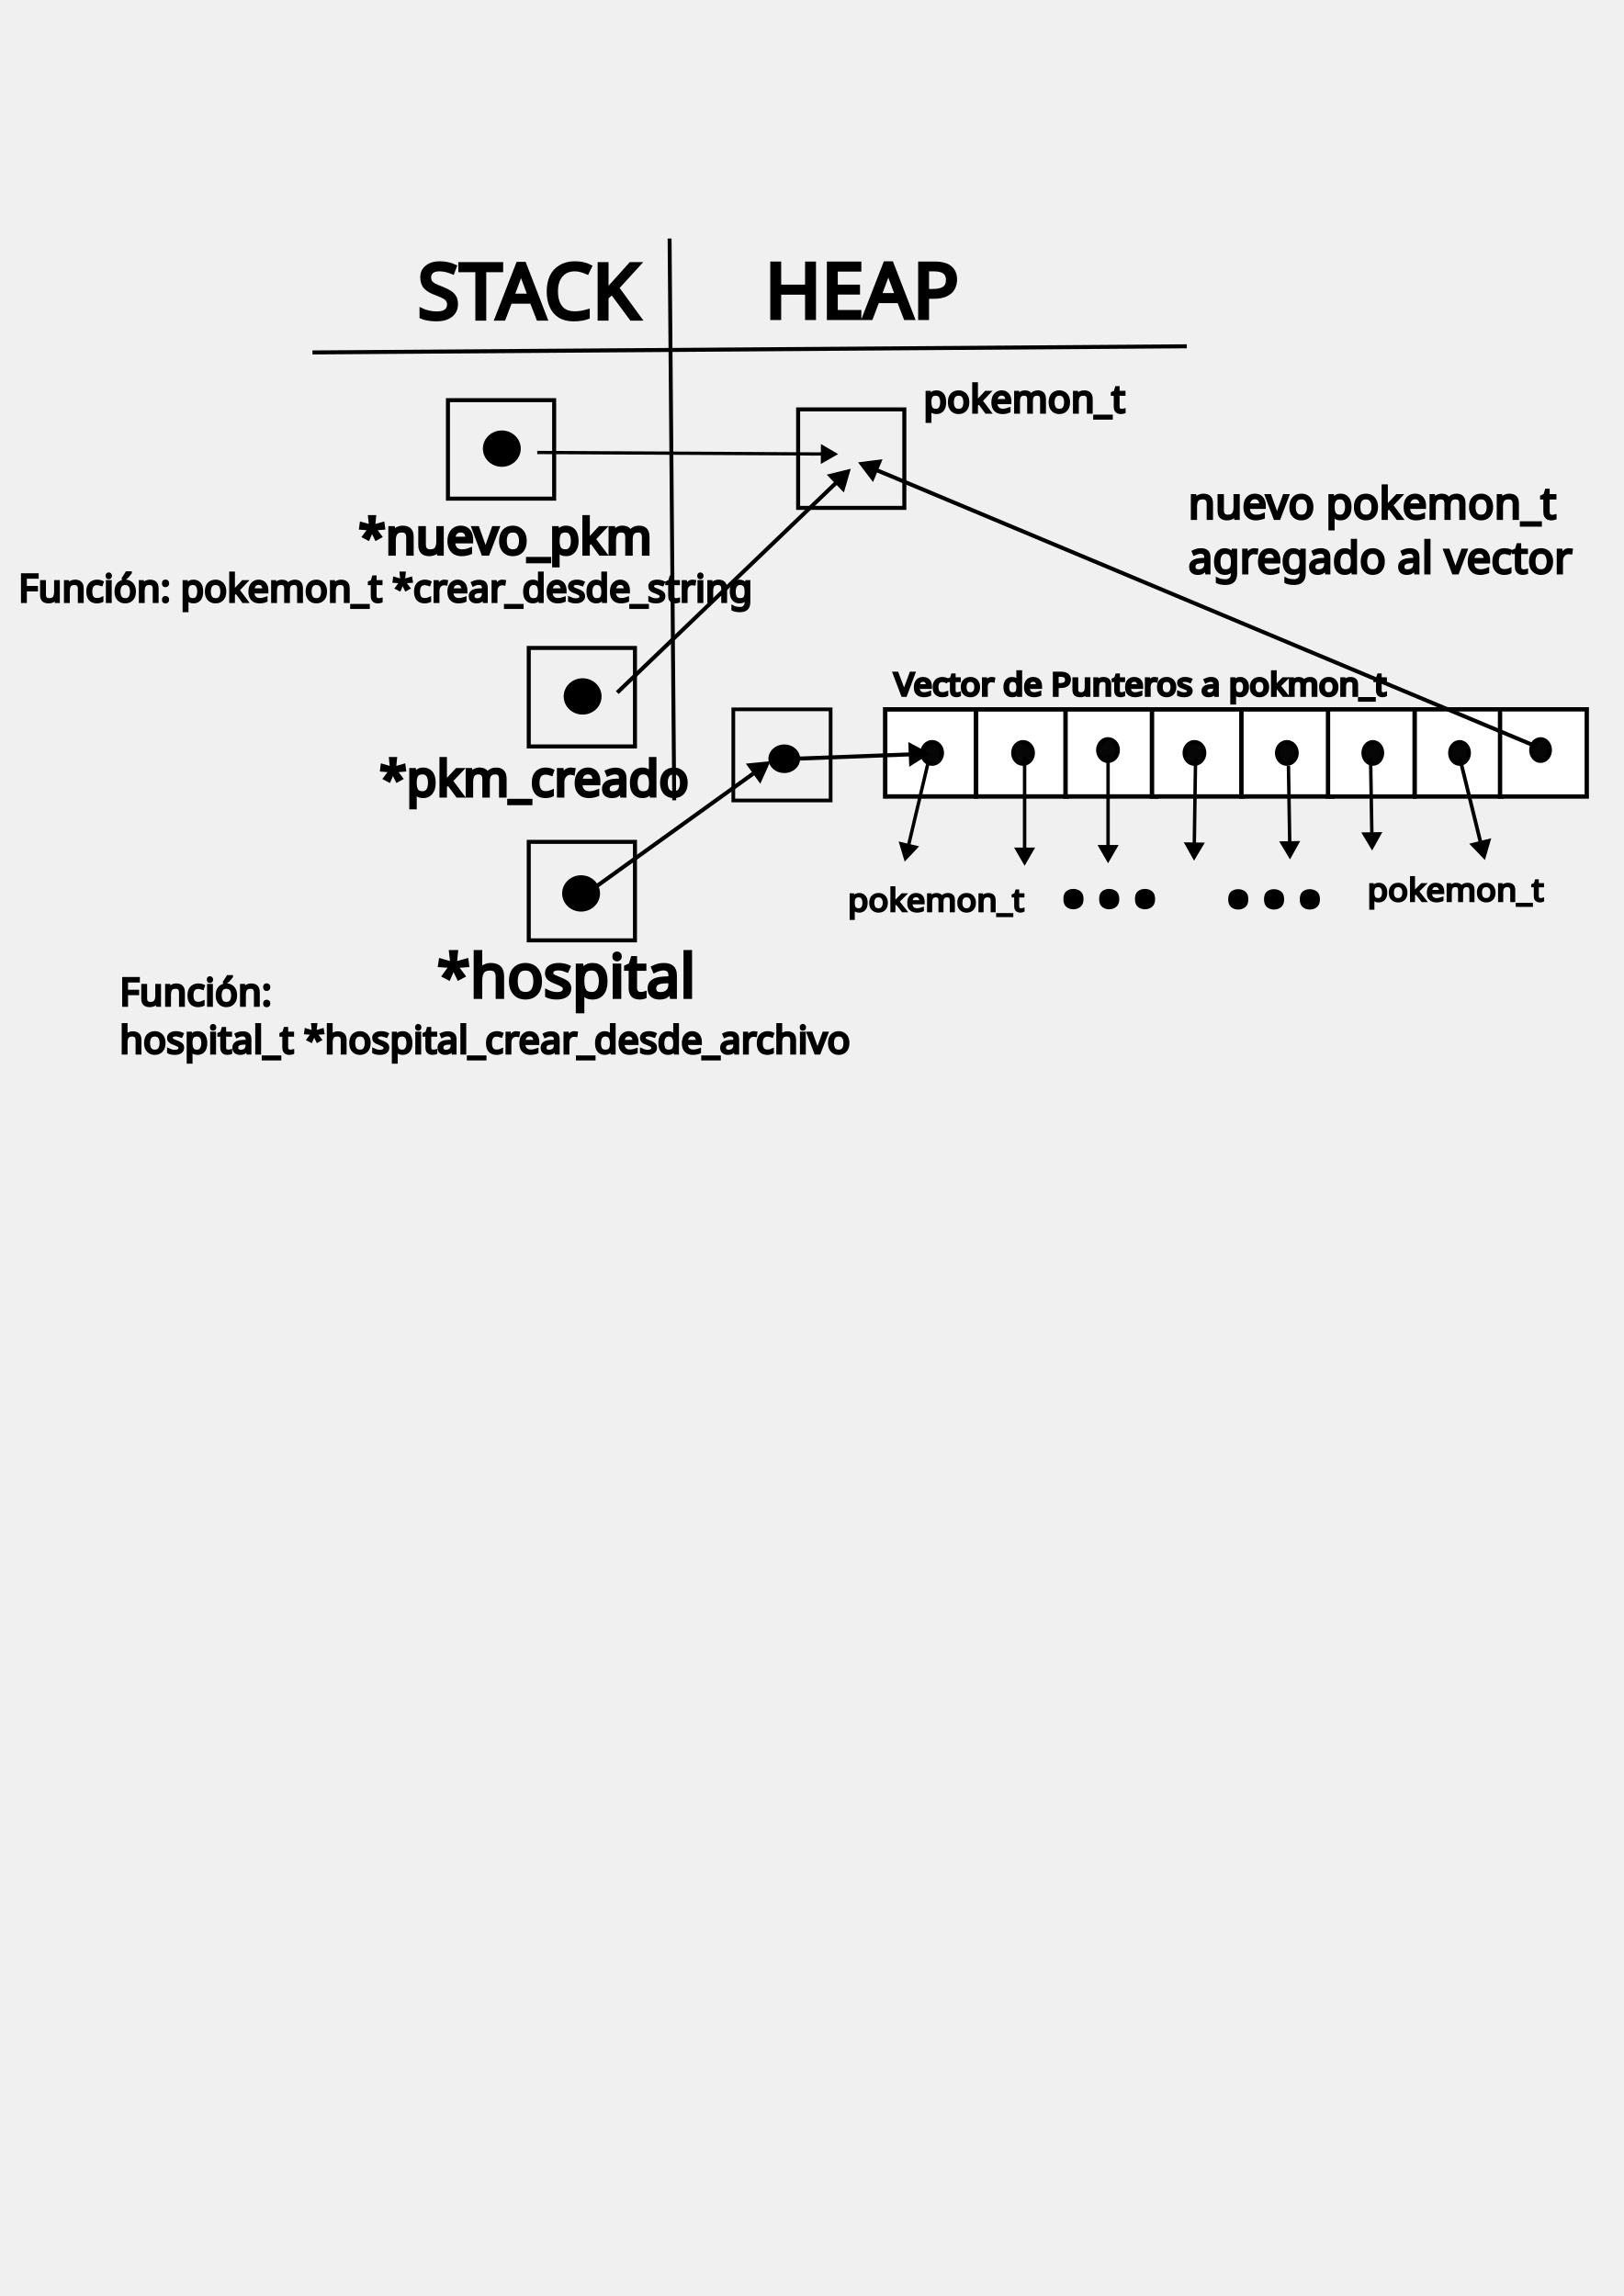
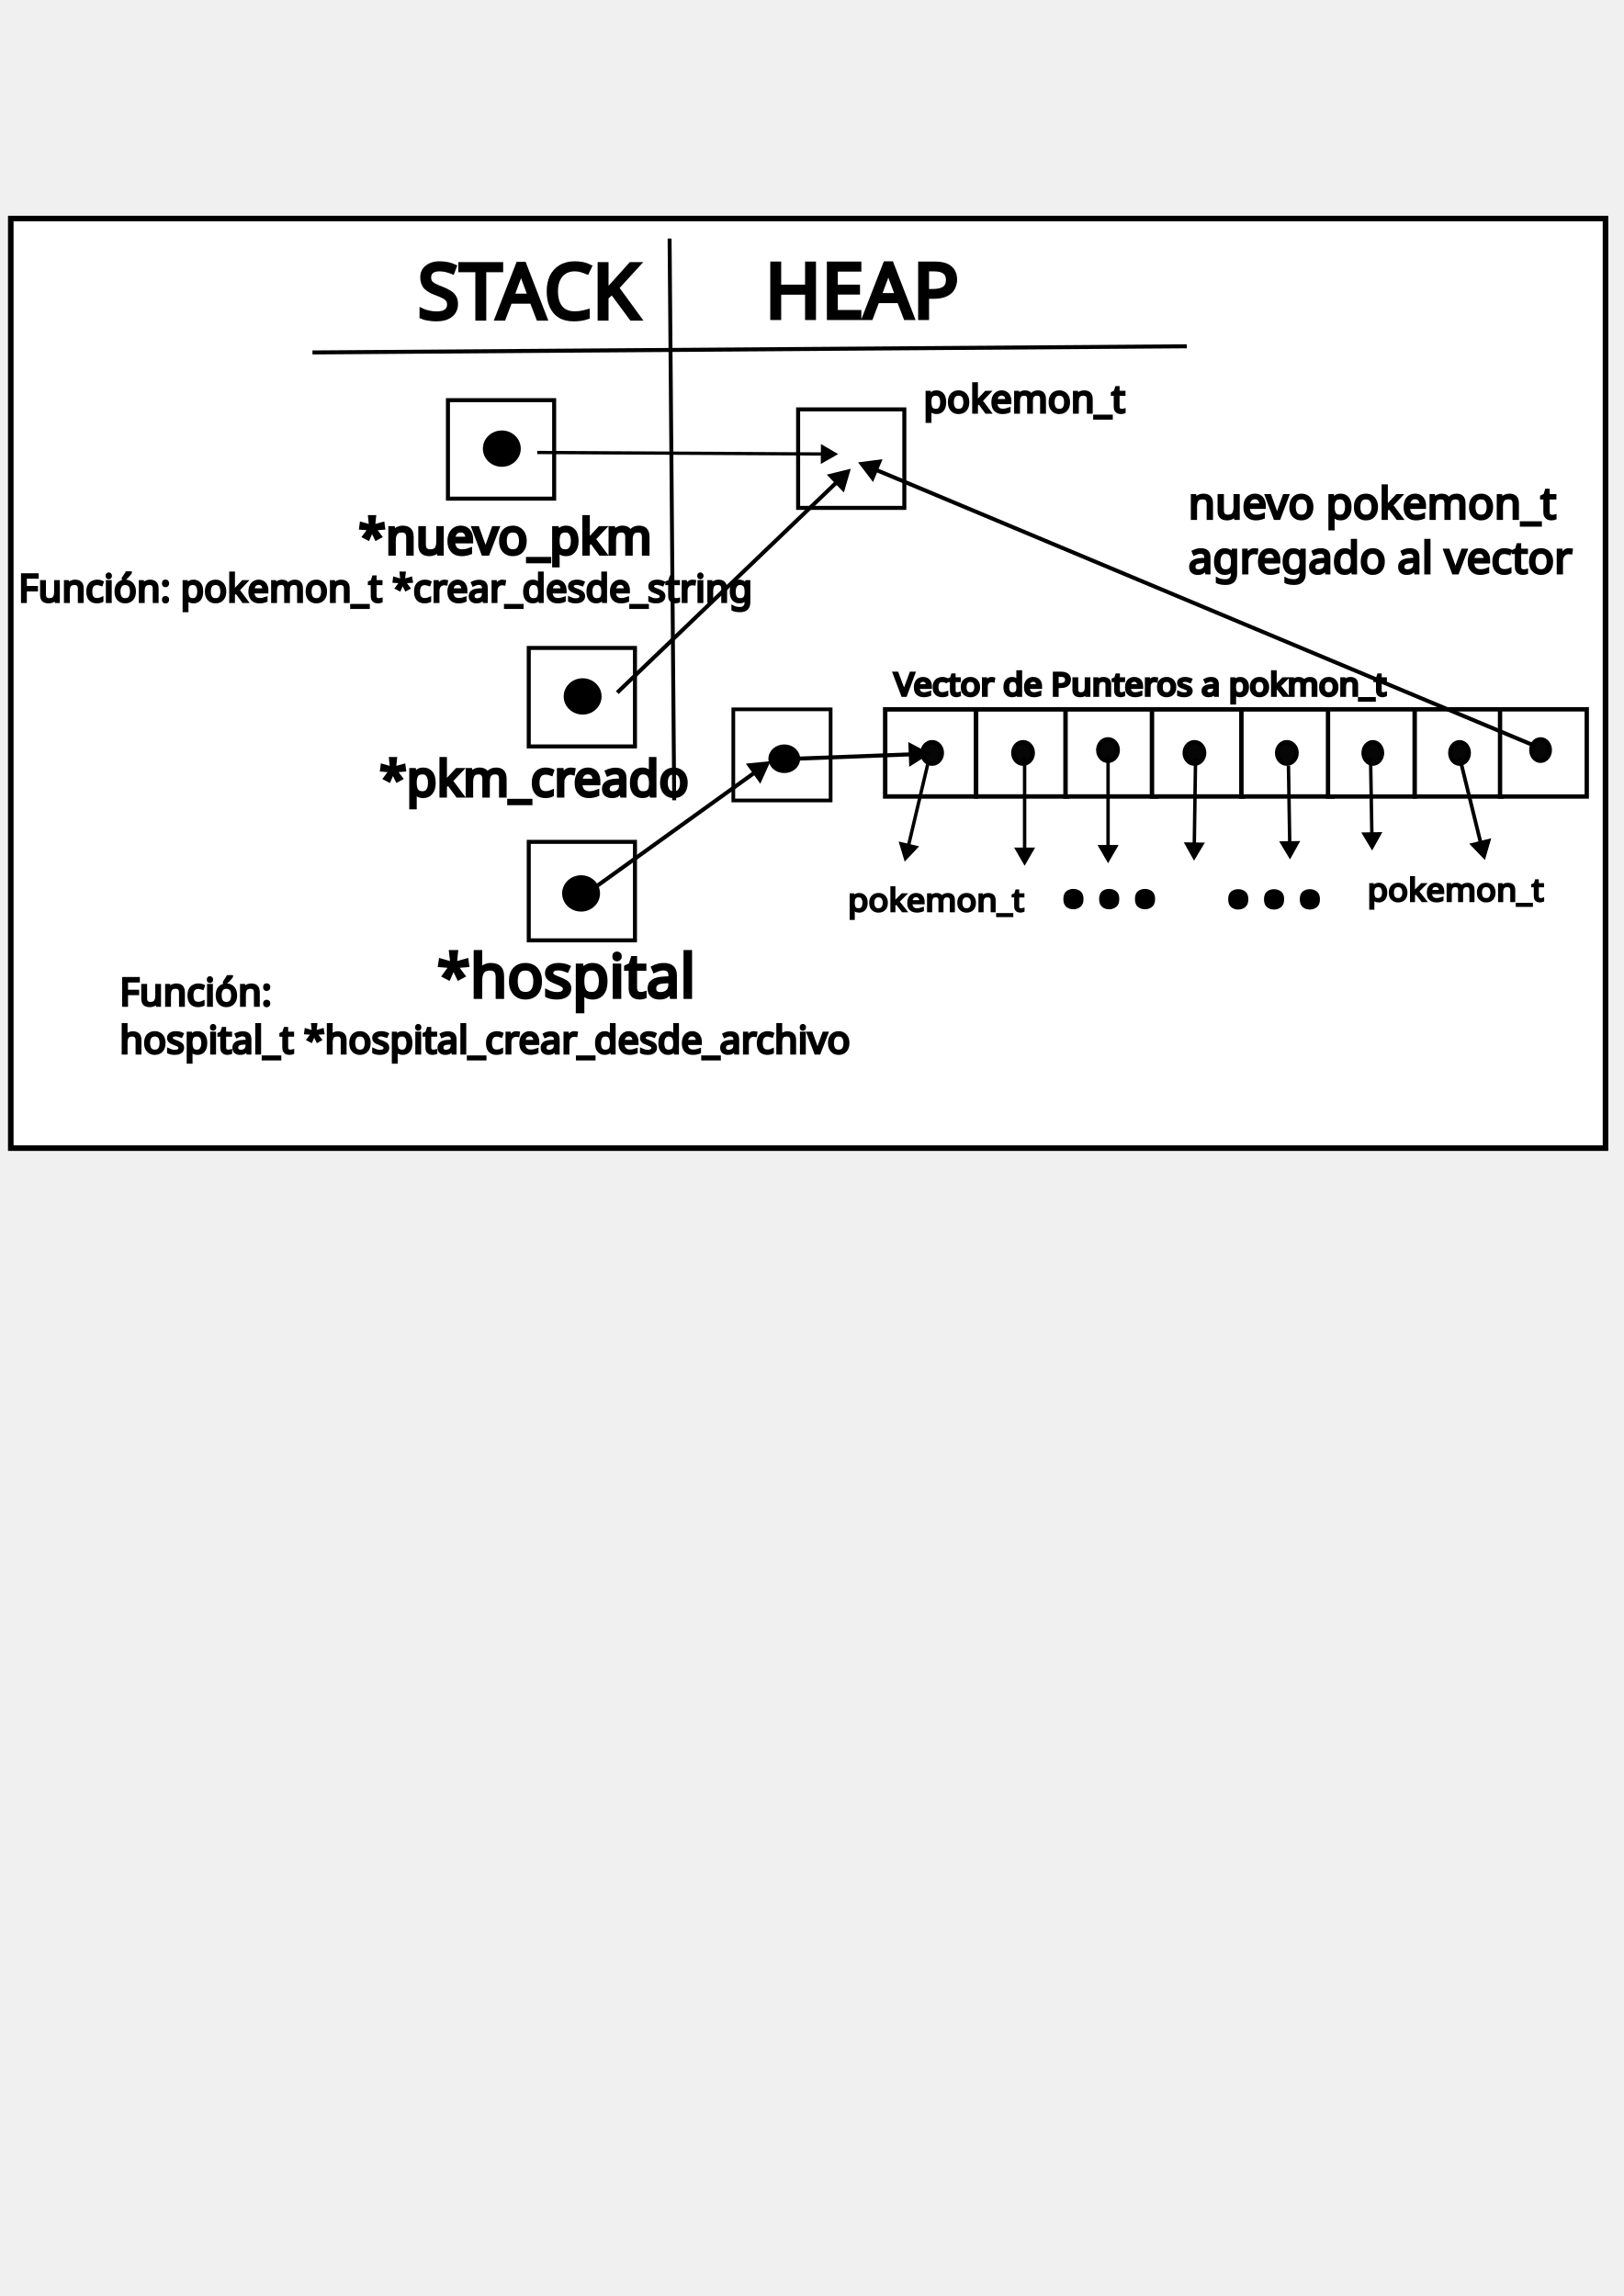
<svg xmlns="http://www.w3.org/2000/svg" width="210mm" height="297mm" viewBox="0 0 210 297" version="1.1" id="svg5">
  <defs id="defs2">
    <marker style="overflow:visible" id="marker28293" refX="0" refY="0" orient="auto-start-reverse" markerWidth="5.324" markerHeight="6.155" viewBox="0 0 5.324 6.155" preserveAspectRatio="xMidYMid">
      <path transform="scale(0.5)" style="fill:context-stroke;fill-rule:evenodd;stroke:context-stroke;stroke-width:1pt" d="M 5.77,0 -2.88,5 V -5 Z" id="path28291" />
    </marker>
    <marker style="overflow:visible" id="marker28085" refX="0" refY="0" orient="auto-start-reverse" markerWidth="5.324" markerHeight="6.155" viewBox="0 0 5.324 6.155" preserveAspectRatio="xMidYMid">
      <path transform="scale(0.5)" style="fill:context-stroke;fill-rule:evenodd;stroke:context-stroke;stroke-width:1pt" d="M 5.77,0 -2.88,5 V -5 Z" id="path28083" />
    </marker>
    <marker style="overflow:visible" id="marker21327" refX="0" refY="0" orient="auto-start-reverse" markerWidth="5.324" markerHeight="6.155" viewBox="0 0 5.324 6.155" preserveAspectRatio="xMidYMid">
      <path transform="scale(0.5)" style="fill:context-stroke;fill-rule:evenodd;stroke:context-stroke;stroke-width:1pt" d="M 5.77,0 -2.88,5 V -5 Z" id="path21325" />
    </marker>
    <marker style="overflow:visible" id="TriangleStart" refX="0" refY="0" orient="auto-start-reverse" markerWidth="5.324" markerHeight="6.155" viewBox="0 0 5.324 6.155" preserveAspectRatio="xMidYMid">
      <path transform="scale(0.5)" style="fill:context-stroke;fill-rule:evenodd;stroke:context-stroke;stroke-width:1pt" d="M 5.77,0 -2.88,5 V -5 Z" id="path135" />
    </marker>
  </defs>
  <g id="layer1">
+     <rect style="fill:#ffffff;stroke:#000000;stroke-width:0.72" id="rect4111" width="206.252" height="120.247" x="1.394" y="28.27" />
    <text xml:space="preserve" style="font-size:9.878px;font-family:Calibri;-inkscape-font-specification:Calibri;fill:#000000;stroke:#000000;stroke-width:0.52" x="54.02" y="41.215" id="text2242">
      <tspan id="tspan2240" style="stroke-width:0.52" x="54.02" y="41.215">STACK </tspan>
    </text>
    <text xml:space="preserve" style="font-size:9.878px;font-family:Calibri;-inkscape-font-specification:Calibri;fill:#000000;stroke:#000000;stroke-width:0.52" x="98.928" y="41.143" id="text5218">
      <tspan id="tspan5216" style="stroke-width:0.52" x="98.928" y="41.143">HEAP</tspan>
    </text>
    <path style="fill:#000000;stroke:#000000;stroke-width:0.52" d="M 40.414,45.59 153.494,44.794" id="path5283" />
    <path style="fill:#000000;stroke:#000000;stroke-width:0.507" d="m 86.601,30.859 0.598,72.665" id="path5287" />
    <rect style="fill:none;stroke:#000000;stroke-width:0.52" id="rect11297" width="13.737" height="12.741" x="57.934" y="51.762" />
    <ellipse style="fill:#000000;stroke:#000000;stroke-width:0.52" id="path11351" cx="64.902" cy="58.033" rx="2.19" ry="2.09" />
    <rect style="fill:none;stroke:#000000;stroke-width:0.52" id="rect11297-7" width="13.737" height="12.741" x="68.386" y="83.815" />
    <ellipse style="fill:#000000;stroke:#000000;stroke-width:0.52" id="path11351-6" cx="75.354" cy="90.086" rx="2.19" ry="2.09" />
    <rect style="fill:none;stroke:#000000;stroke-width:0.52" id="rect11297-7-6" width="13.737" height="12.741" x="68.386" y="108.899" />
    <ellipse style="fill:#000000;stroke:#000000;stroke-width:0.52" id="path11351-6-7" cx="75.154" cy="115.569" rx="2.19" ry="2.09" />
    <rect style="fill:none;stroke:#000000;stroke-width:0.479" id="rect11297-7-6-8" width="12.584" height="11.787" x="94.843" y="91.757" />
    <ellipse style="fill:#000000;stroke:#000000;stroke-width:0.422" id="path11351-6-7-6" cx="101.434" cy="98.149" rx="1.841" ry="1.641" />
    <rect style="fill:none;stroke:#000000;stroke-width:0.52" id="rect11297-0" width="13.737" height="12.741" x="103.225" y="52.957" />
    <text xml:space="preserve" style="font-size:6.35px;font-family:Calibri;-inkscape-font-specification:Calibri;fill:#000000;stroke:#000000;stroke-width:0.42;stroke-dasharray:none" x="46.387" y="71.67" id="text12807">
      <tspan id="tspan12805" style="font-size:6.35px;stroke-width:0.42;stroke-dasharray:none" x="46.387" y="71.67">*nuevo_pkm</tspan>
    </text>
    <text xml:space="preserve" style="font-size:6.35px;font-family:Calibri;-inkscape-font-specification:Calibri;fill:#000000;stroke:#000000;stroke-width:0.42;stroke-dasharray:none" x="49.092" y="102.963" id="text12807-5">
      <tspan id="tspan12805-4" style="font-size:6.35px;stroke-width:0.42;stroke-dasharray:none" x="49.092" y="102.963">*pkm_creado</tspan>
    </text>
    <path style="fill:#000000;stroke:#000000;stroke-width:0.42;stroke-dasharray:none;marker-end:url(#TriangleStart)" d="m 69.481,58.531 37.428,0.199" id="path16466" />
    <text xml:space="preserve" style="font-size:4.939px;font-family:Calibri;-inkscape-font-specification:Calibri;fill:#000000;stroke:#000000;stroke-width:0.32;stroke-dasharray:none" x="119.451" y="53.355" id="text16687">
      <tspan id="tspan16685" style="font-size:4.939px;stroke-width:0.32;stroke-dasharray:none" x="119.451" y="53.355">pokemon_t</tspan>
    </text>
    <text xml:space="preserve" style="font-size:4.203px;font-family:Calibri;-inkscape-font-specification:Calibri;fill:#000000;stroke:#000000;stroke-width:0.272;stroke-dasharray:none" x="106.714" y="121.129" id="text16687-3" transform="scale(1.027579,0.9731608)">
      <tspan id="tspan16685-4" style="font-size:4.203px;stroke-width:0.272;stroke-dasharray:none" x="106.714" y="121.129">pokemon_t</tspan>
    </text>
    <text xml:space="preserve" style="font-size:4.203px;font-family:Calibri;-inkscape-font-specification:Calibri;fill:#000000;stroke:#000000;stroke-width:0.272;stroke-dasharray:none" x="172.114" y="119.773" id="text16687-38" transform="scale(1.027579,0.9731608)">
      <tspan id="tspan16685-46" style="font-size:4.203px;stroke-width:0.272;stroke-dasharray:none" x="172.114" y="119.773">pokemon_t</tspan>
    </text>
    <text xml:space="preserve" style="font-size:4.939px;font-family:Calibri;-inkscape-font-specification:Calibri;fill:#000000;stroke:#000000;stroke-width:0.32;stroke-dasharray:none" x="43.4" y="81.227" id="text18167">
      <tspan id="tspan18165" style="stroke-width:0.32" x="43.4" y="81.227" />
    </text>
    <text xml:space="preserve" style="font-size:4.939px;font-family:Calibri;-inkscape-font-specification:Calibri;fill:#000000;stroke:#000000;stroke-width:0.32;stroke-dasharray:none" x="2.389" y="77.842" id="text19812">
      <tspan id="tspan19810" style="stroke-width:0.32" x="2.389" y="77.842">Función: pokemon_t *crear_desde_string</tspan>
    </text>
    <text xml:space="preserve" style="font-size:4.939px;font-family:Calibri;-inkscape-font-specification:Calibri;fill:#000000;stroke:#000000;stroke-width:0.32;stroke-dasharray:none" x="15.476" y="130.075" id="text19812-6">
      <tspan id="tspan19810-1" style="stroke-width:0.32" x="15.476" y="130.075">Función: </tspan>
      <tspan style="stroke-width:0.32" x="15.476" y="136.249" id="tspan29014">hospital_t *hospital_crear_desde_archivo</tspan>
    </text>
    <path style="fill:#000000;stroke:#000000;stroke-width:0.52;stroke-dasharray:none;marker-end:url(#marker21327)" d="M 79.833,89.588 108.7,61.915" id="path21323" />
    <text xml:space="preserve" style="font-size:7.761px;font-family:Calibri;-inkscape-font-specification:Calibri;fill:#000000;stroke:#000000;stroke-width:0.42;stroke-dasharray:none" x="56.54" y="129.007" id="text26303">
      <tspan id="tspan26301" style="font-size:7.761px;stroke-width:0.42;stroke-dasharray:none" x="56.54" y="129.007">*hospital</tspan>
    </text>
    <rect style="fill:#ffffff;stroke:#000000;stroke-width:0.574;stroke-dasharray:none;stroke-opacity:1" id="rect3640-8-5" width="11.758" height="11.265" x="114.484" y="91.763" />
    <ellipse style="fill:#060606;fill-opacity:1;stroke:#000000;stroke-width:0.574;stroke-dasharray:none;stroke-opacity:1" id="path3746-5-91" cx="120.556" cy="97.395" rx="1.253" ry="1.385" />
    <rect style="fill:#ffffff;stroke:#000000;stroke-width:0.574;stroke-dasharray:none;stroke-opacity:1" id="rect3640-8-2-9" width="11.758" height="11.265" x="126.243" y="91.763" />
    <ellipse style="fill:#060606;fill-opacity:1;stroke:#000000;stroke-width:0.574;stroke-dasharray:none;stroke-opacity:1" id="path3746-5-5-1" cx="132.315" cy="97.395" rx="1.253" ry="1.385" />
    <rect style="fill:#ffffff;stroke:#000000;stroke-width:0.574;stroke-dasharray:none;stroke-opacity:1" id="rect3640-8-3-7" width="11.758" height="11.265" x="137.808" y="91.763" />
    <ellipse style="fill:#060606;fill-opacity:1;stroke:#000000;stroke-width:0.574;stroke-dasharray:none;stroke-opacity:1" id="path3746-5-7-2" cx="143.302" cy="97.026" rx="1.253" ry="1.385" />
    <rect style="fill:#ffffff;stroke:#000000;stroke-width:0.574;stroke-dasharray:none;stroke-opacity:1" id="rect3640-8-6-2" width="11.758" height="11.265" x="148.989" y="91.763" />
    <ellipse style="fill:#060606;fill-opacity:1;stroke:#000000;stroke-width:0.574;stroke-dasharray:none;stroke-opacity:1" id="path3746-5-9-1" cx="154.482" cy="97.395" rx="1.253" ry="1.385" />
    <rect style="fill:#ffffff;stroke:#000000;stroke-width:0.574;stroke-dasharray:none;stroke-opacity:1" id="rect3640-8-0-1" width="11.758" height="11.265" x="160.554" y="91.763" />
    <ellipse style="fill:#060606;fill-opacity:1;stroke:#000000;stroke-width:0.574;stroke-dasharray:none;stroke-opacity:1" id="path3746-5-92-2" cx="166.433" cy="97.395" rx="1.253" ry="1.385" />
    <rect style="fill:#ffffff;stroke:#000000;stroke-width:0.561;stroke-dasharray:none;stroke-opacity:1" id="rect3640-8-5-5" width="11.216" height="11.278" x="171.758" y="91.756" />
    <ellipse style="fill:#060606;fill-opacity:1;stroke:#000000;stroke-width:0.561;stroke-dasharray:none;stroke-opacity:1" id="path3746-5-91-4" cx="177.55" cy="97.395" rx="1.195" ry="1.387" />
    <rect style="fill:#ffffff;stroke:#000000;stroke-width:0.561;stroke-dasharray:none;stroke-opacity:1" id="rect3640-8-2-9-2" width="11.216" height="11.278" x="182.974" y="91.756" />
    <ellipse style="fill:#060606;fill-opacity:1;stroke:#000000;stroke-width:0.561;stroke-dasharray:none;stroke-opacity:1" id="path3746-5-5-1-4" cx="188.766" cy="97.395" rx="1.195" ry="1.387" />
    <rect style="fill:#ffffff;stroke:#000000;stroke-width:0.561;stroke-dasharray:none;stroke-opacity:1" id="rect3640-8-3-7-2" width="11.216" height="11.278" x="194.006" y="91.756" />
    <ellipse style="fill:#060606;fill-opacity:1;stroke:#000000;stroke-width:0.561;stroke-dasharray:none;stroke-opacity:1" id="path3746-5-7-2-9" cx="199.247" cy="97.025" rx="1.195" ry="1.387" />
    <path style="fill:#000000;stroke:#000000;stroke-width:0.443;stroke-dasharray:none;marker-end:url(#marker28085)" d="m 119.982,98.879 -2.612,11.047" id="path28081" />
    <path style="fill:#000000;stroke:#000000;stroke-width:0.476;stroke-dasharray:none;marker-end:url(#marker28293)" d="m 188.798,98.022 2.848,11.583" id="path28289" />
    <path style="fill:#000000;stroke:#000000;stroke-width:0.443;stroke-dasharray:none;marker-end:url(#marker28293)" d="M 132.517,97.89 V 110.421" id="path28541" />
    <path style="fill:#000000;stroke:#000000;stroke-width:0.443;stroke-dasharray:none;marker-end:url(#marker28085)" d="M 143.311,97.725 V 110.091" id="path28609" />
    <path style="fill:#000000;stroke:#000000;stroke-width:0.443;stroke-dasharray:none;marker-end:url(#TriangleStart)" d="m 154.628,98.055 -0.174,11.707" id="path28677" />
    <path style="fill:#000000;stroke:#000000;stroke-width:0.443;stroke-dasharray:none;marker-end:url(#TriangleStart)" d="m 166.641,99.044 0.174,10.553" id="path28745" />
    <path style="fill:#000000;stroke:#000000;stroke-width:0.443;stroke-dasharray:none;marker-end:url(#marker28293)" d="m 177.262,98.055 0.174,10.388" id="path28815" />
    <text xml:space="preserve" style="font-size:16.813px;font-family:Calibri;-inkscape-font-specification:Calibri;fill:#000000;stroke:#000000;stroke-width:0.443;stroke-dasharray:none" x="132.857" y="120.413" id="text28885" transform="scale(1.027579,0.9731608)">
      <tspan id="tspan28883" style="font-size:16.813px;stroke-width:0.443" x="132.857" y="120.413">...</tspan>
    </text>
    <text xml:space="preserve" style="font-size:16.813px;font-family:Calibri;-inkscape-font-specification:Calibri;fill:#000000;stroke:#000000;stroke-width:0.443;stroke-dasharray:none" x="153.6" y="120.448" id="text28885-6" transform="scale(1.027579,0.9731608)">
      <tspan id="tspan28883-0" style="font-size:16.813px;stroke-width:0.443" x="153.6" y="120.448">...</tspan>
    </text>
    <text xml:space="preserve" style="font-size:4.203px;font-family:Calibri;-inkscape-font-specification:Calibri;fill:#000000;stroke:#000000;stroke-width:0.357;stroke-dasharray:none" x="112.525" y="92.457" id="text28926" transform="scale(1.027579,0.9731608)">
      <tspan id="tspan28924" style="font-size:4.203px;stroke-width:0.357;stroke-dasharray:none" x="112.525" y="92.457">Vector de Punteros a pokmon_t</tspan>
    </text>
    <text xml:space="preserve" style="font-size:5.644px;font-family:Calibri;-inkscape-font-specification:Calibri;fill:#000000;stroke:#000000;stroke-width:0.32;stroke-dasharray:none" x="153.693" y="67.092" id="text29008">
      <tspan id="tspan29006" style="font-size:5.644px;stroke-width:0.32;stroke-dasharray:none" x="153.693" y="67.092">nuevo pokemon_t</tspan>
      <tspan style="font-size:5.644px;stroke-width:0.32;stroke-dasharray:none" x="153.693" y="74.147" id="tspan29010">agregado al vector</tspan>
    </text>
    <path style="fill:none;stroke:#000000;stroke-width:0.52;marker-end:url(#marker28293)" d="M 75.453,115.867 98.149,99.542" id="path3884" />
    <path style="fill:none;stroke:#000000;stroke-width:0.52;marker-end:url(#marker28293)" d="m 102.728,98.149 15.728,-0.597" id="path3942" />
    <path style="fill:none;stroke:#000000;stroke-width:0.52;marker-end:url(#marker28293)" d="M 198.686,96.556 112.682,60.522" id="path3998" />
  </g>
</svg>
